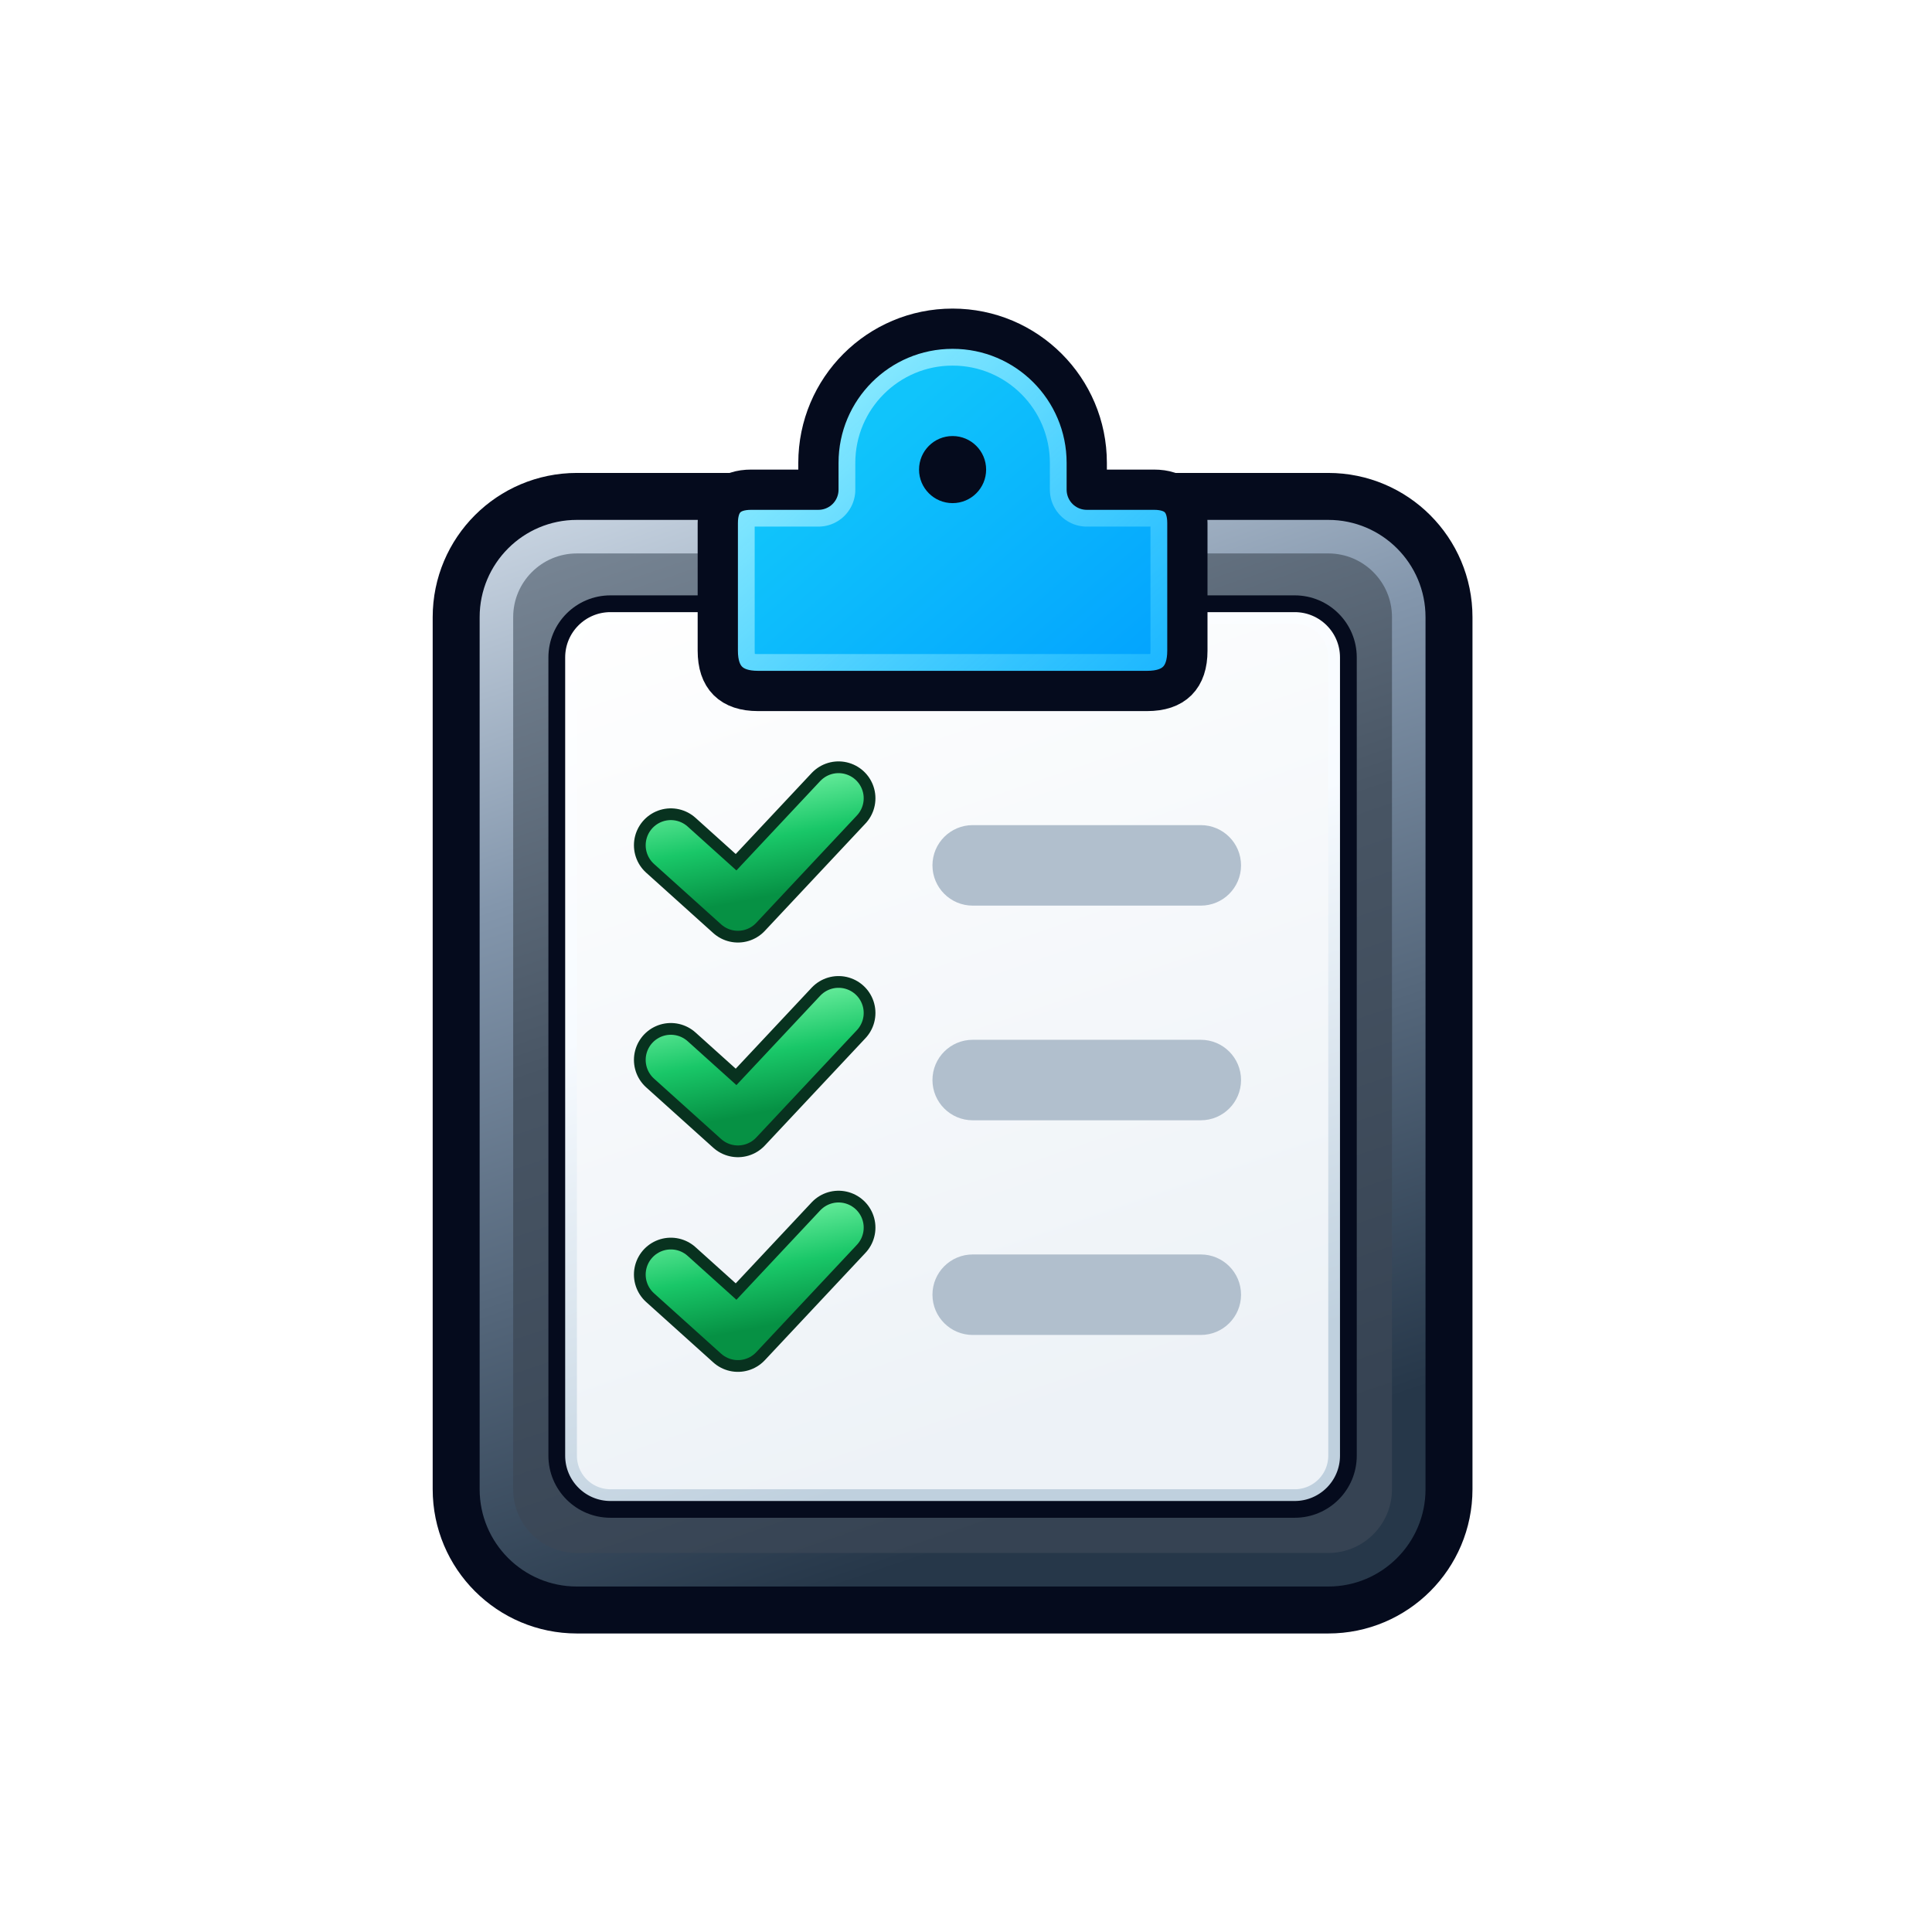
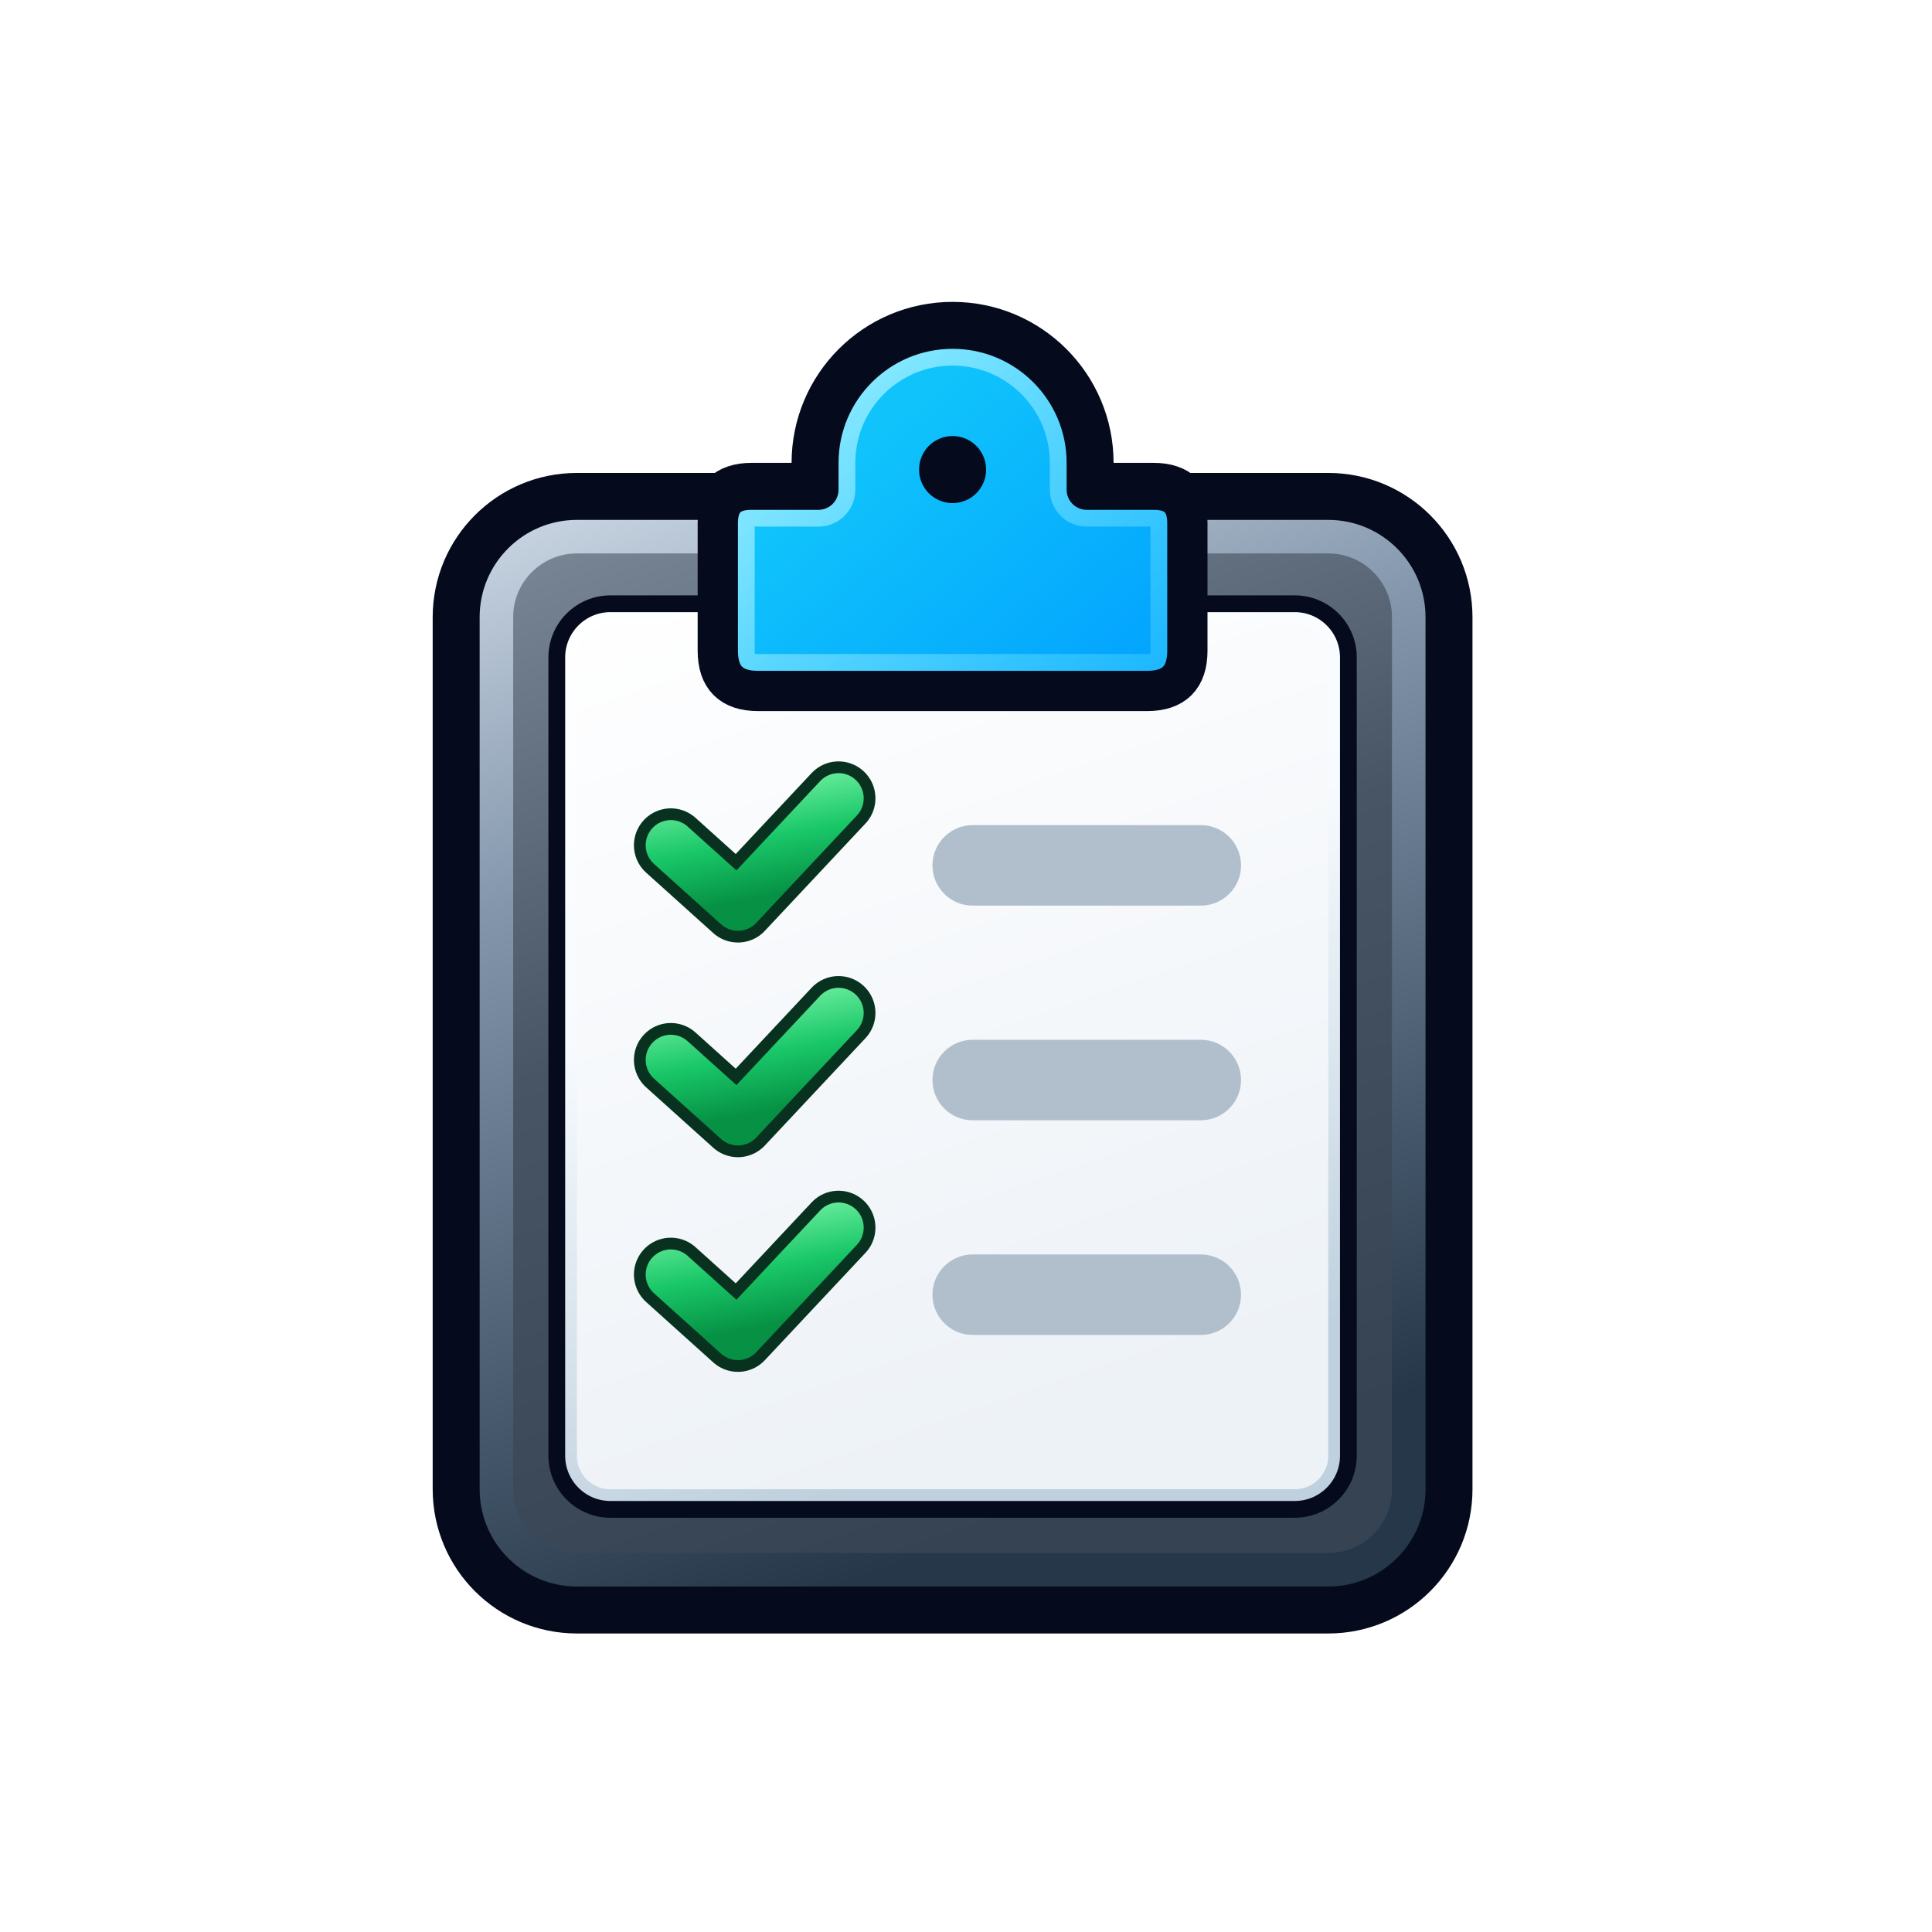
<svg xmlns="http://www.w3.org/2000/svg" width="288" height="288" viewBox="0 0 288 288" role="img" aria-labelledby="clipboard-sheet-title">
  <defs>
    <linearGradient id="clipboard-sheet-white" gradientUnits="objectBoundingBox" x1="0" y1="0" x2="0.3" y2="1">
      <stop offset="0" stop-color="#ffffff" stop-opacity="1" />
      <stop offset="1" stop-color="#edf2f7" stop-opacity="1" />
    </linearGradient>
    <linearGradient id="clipboard-sheet-white-edge" gradientUnits="objectBoundingBox" x1="0" y1="0" x2="0.3" y2="1">
      <stop offset="0" stop-color="#ffffff" stop-opacity="1" />
      <stop offset="0.45" stop-color="#f7fbff" stop-opacity="1" />
      <stop offset="1" stop-color="#bfd0de" stop-opacity="1" />
    </linearGradient>
    <linearGradient id="clipboard-sheet-blue" gradientUnits="userSpaceOnUse" x1="96" y1="93" x2="192" y2="205">
      <stop offset="0" stop-color="#10c4fb" stop-opacity="1" />
      <stop offset="0.45" stop-color="#009cff" stop-opacity="1" />
      <stop offset="1" stop-color="#0085f4" stop-opacity="1" />
    </linearGradient>
    <linearGradient id="clipboard-sheet-blue-edge" gradientUnits="userSpaceOnUse" x1="91" y1="92" x2="191" y2="203">
      <stop offset="0" stop-color="#83e7ff" stop-opacity="1" />
      <stop offset="0.5" stop-color="#16b9ff" stop-opacity="0.6" />
      <stop offset="1" stop-color="#006bdd" stop-opacity="0.7" />
    </linearGradient>
    <linearGradient id="clipboard-sheet-board-paint" gradientUnits="objectBoundingBox" x1="0" y1="0" x2="0.3" y2="1">
      <stop offset="0" stop-color="#7f8d9c" stop-opacity="1" />
      <stop offset="0.5" stop-color="#485564" stop-opacity="1" />
      <stop offset="1" stop-color="#364353" stop-opacity="1" />
    </linearGradient>
    <linearGradient id="clipboard-sheet-board-edge" gradientUnits="objectBoundingBox" x1="0" y1="0" x2="0.3" y2="1">
      <stop offset="0" stop-color="#d1dce8" stop-opacity="1" />
      <stop offset="0.35" stop-color="#8396ac" stop-opacity="1" />
      <stop offset="1" stop-color="#263749" stop-opacity="1" />
    </linearGradient>
    <linearGradient id="clipboard-sheet-check" gradientUnits="objectBoundingBox" x1="0" y1="0" x2="0.3" y2="1">
      <stop offset="0" stop-color="#6aed9d" stop-opacity="1" />
      <stop offset="0.5" stop-color="#19c768" stop-opacity="1" />
      <stop offset="1" stop-color="#069144" stop-opacity="1" />
    </linearGradient>
    <rect id="clipboard-sheet-board" x="68" y="74" width="148" height="166" rx="18" />
    <clipPath id="clipboard-sheet-board-clip">
      <use href="#clipboard-sheet-board" />
    </clipPath>
    <rect id="clipboard-sheet-paper" x="83" y="90" width="118" height="135" rx="8" />
    <clipPath id="clipboard-sheet-paper-clip">
      <use href="#clipboard-sheet-paper" />
    </clipPath>
    <path id="clipboard-sheet-clip" d="M122 73 V69 A20 20 0 0 1 162 69 V73 H172 Q177 73 177 78 V97 Q177 103 171 103 H113 Q107 103 107 97 V78 Q107 73 112 73 Z" />
    <clipPath id="clipboard-sheet-clip-clip">
      <use href="#clipboard-sheet-clip" />
    </clipPath>
  </defs>
+   <g id="clipboard-sheet-exterior-width" fill="none" stroke="#050b1d" stroke-linecap="round" stroke-linejoin="round">
+     <g stroke-linecap="round" stroke-linejoin="round">
+       <use href="#clipboard-sheet-clip" fill="none" stroke="#050b1d" stroke-width="8" />
+     </g>
+   </g>
  <g stroke-linecap="round" stroke-linejoin="round">
    <use href="#clipboard-sheet-board" fill="url(#clipboard-sheet-board-paint)" />
    <use href="#clipboard-sheet-board" fill="none" stroke="url(#clipboard-sheet-board-edge)" stroke-width="17" clip-path="url(#clipboard-sheet-board-clip)" />
    <use href="#clipboard-sheet-board" fill="none" stroke="#050b1d" stroke-width="7" />
    <use href="#clipboard-sheet-paper" fill="url(#clipboard-sheet-white)" />
    <use href="#clipboard-sheet-paper" fill="none" stroke="url(#clipboard-sheet-white-edge)" stroke-width="6" clip-path="url(#clipboard-sheet-paper-clip)" />
    <use href="#clipboard-sheet-paper" fill="none" stroke="#050b1d" stroke-width="2.5" />
    <use href="#clipboard-sheet-clip" fill="url(#clipboard-sheet-blue)" />
    <use href="#clipboard-sheet-clip" fill="none" stroke="url(#clipboard-sheet-blue-edge)" stroke-width="11" clip-path="url(#clipboard-sheet-clip-clip)" />
    <use href="#clipboard-sheet-clip" fill="none" stroke="#050b1d" stroke-width="6" />
    <circle cx="142" cy="70" r="5" fill="#050b1d" />
    <path d="M100 126 L110 135 L125 119" fill="none" stroke="#08321f" stroke-width="11" />
    <path d="M100 126 L110 135 L125 119" fill="none" stroke="url(#clipboard-sheet-check)" stroke-width="7.5" />
    <rect x="139" y="123" width="46" height="12" rx="6" fill="#b1bfcd" />
    <path d="M100 158 L110 167 L125 151" fill="none" stroke="#08321f" stroke-width="11" />
    <path d="M100 158 L110 167 L125 151" fill="none" stroke="url(#clipboard-sheet-check)" stroke-width="7.5" />
    <rect x="139" y="155" width="46" height="12" rx="6" fill="#b1bfcd" />
    <path d="M100 190 L110 199 L125 183" fill="none" stroke="#08321f" stroke-width="11" />
    <path d="M100 190 L110 199 L125 183" fill="none" stroke="url(#clipboard-sheet-check)" stroke-width="7.5" />
    <rect x="139" y="187" width="46" height="12" rx="6" fill="#b1bfcd" />
  </g>
</svg>
